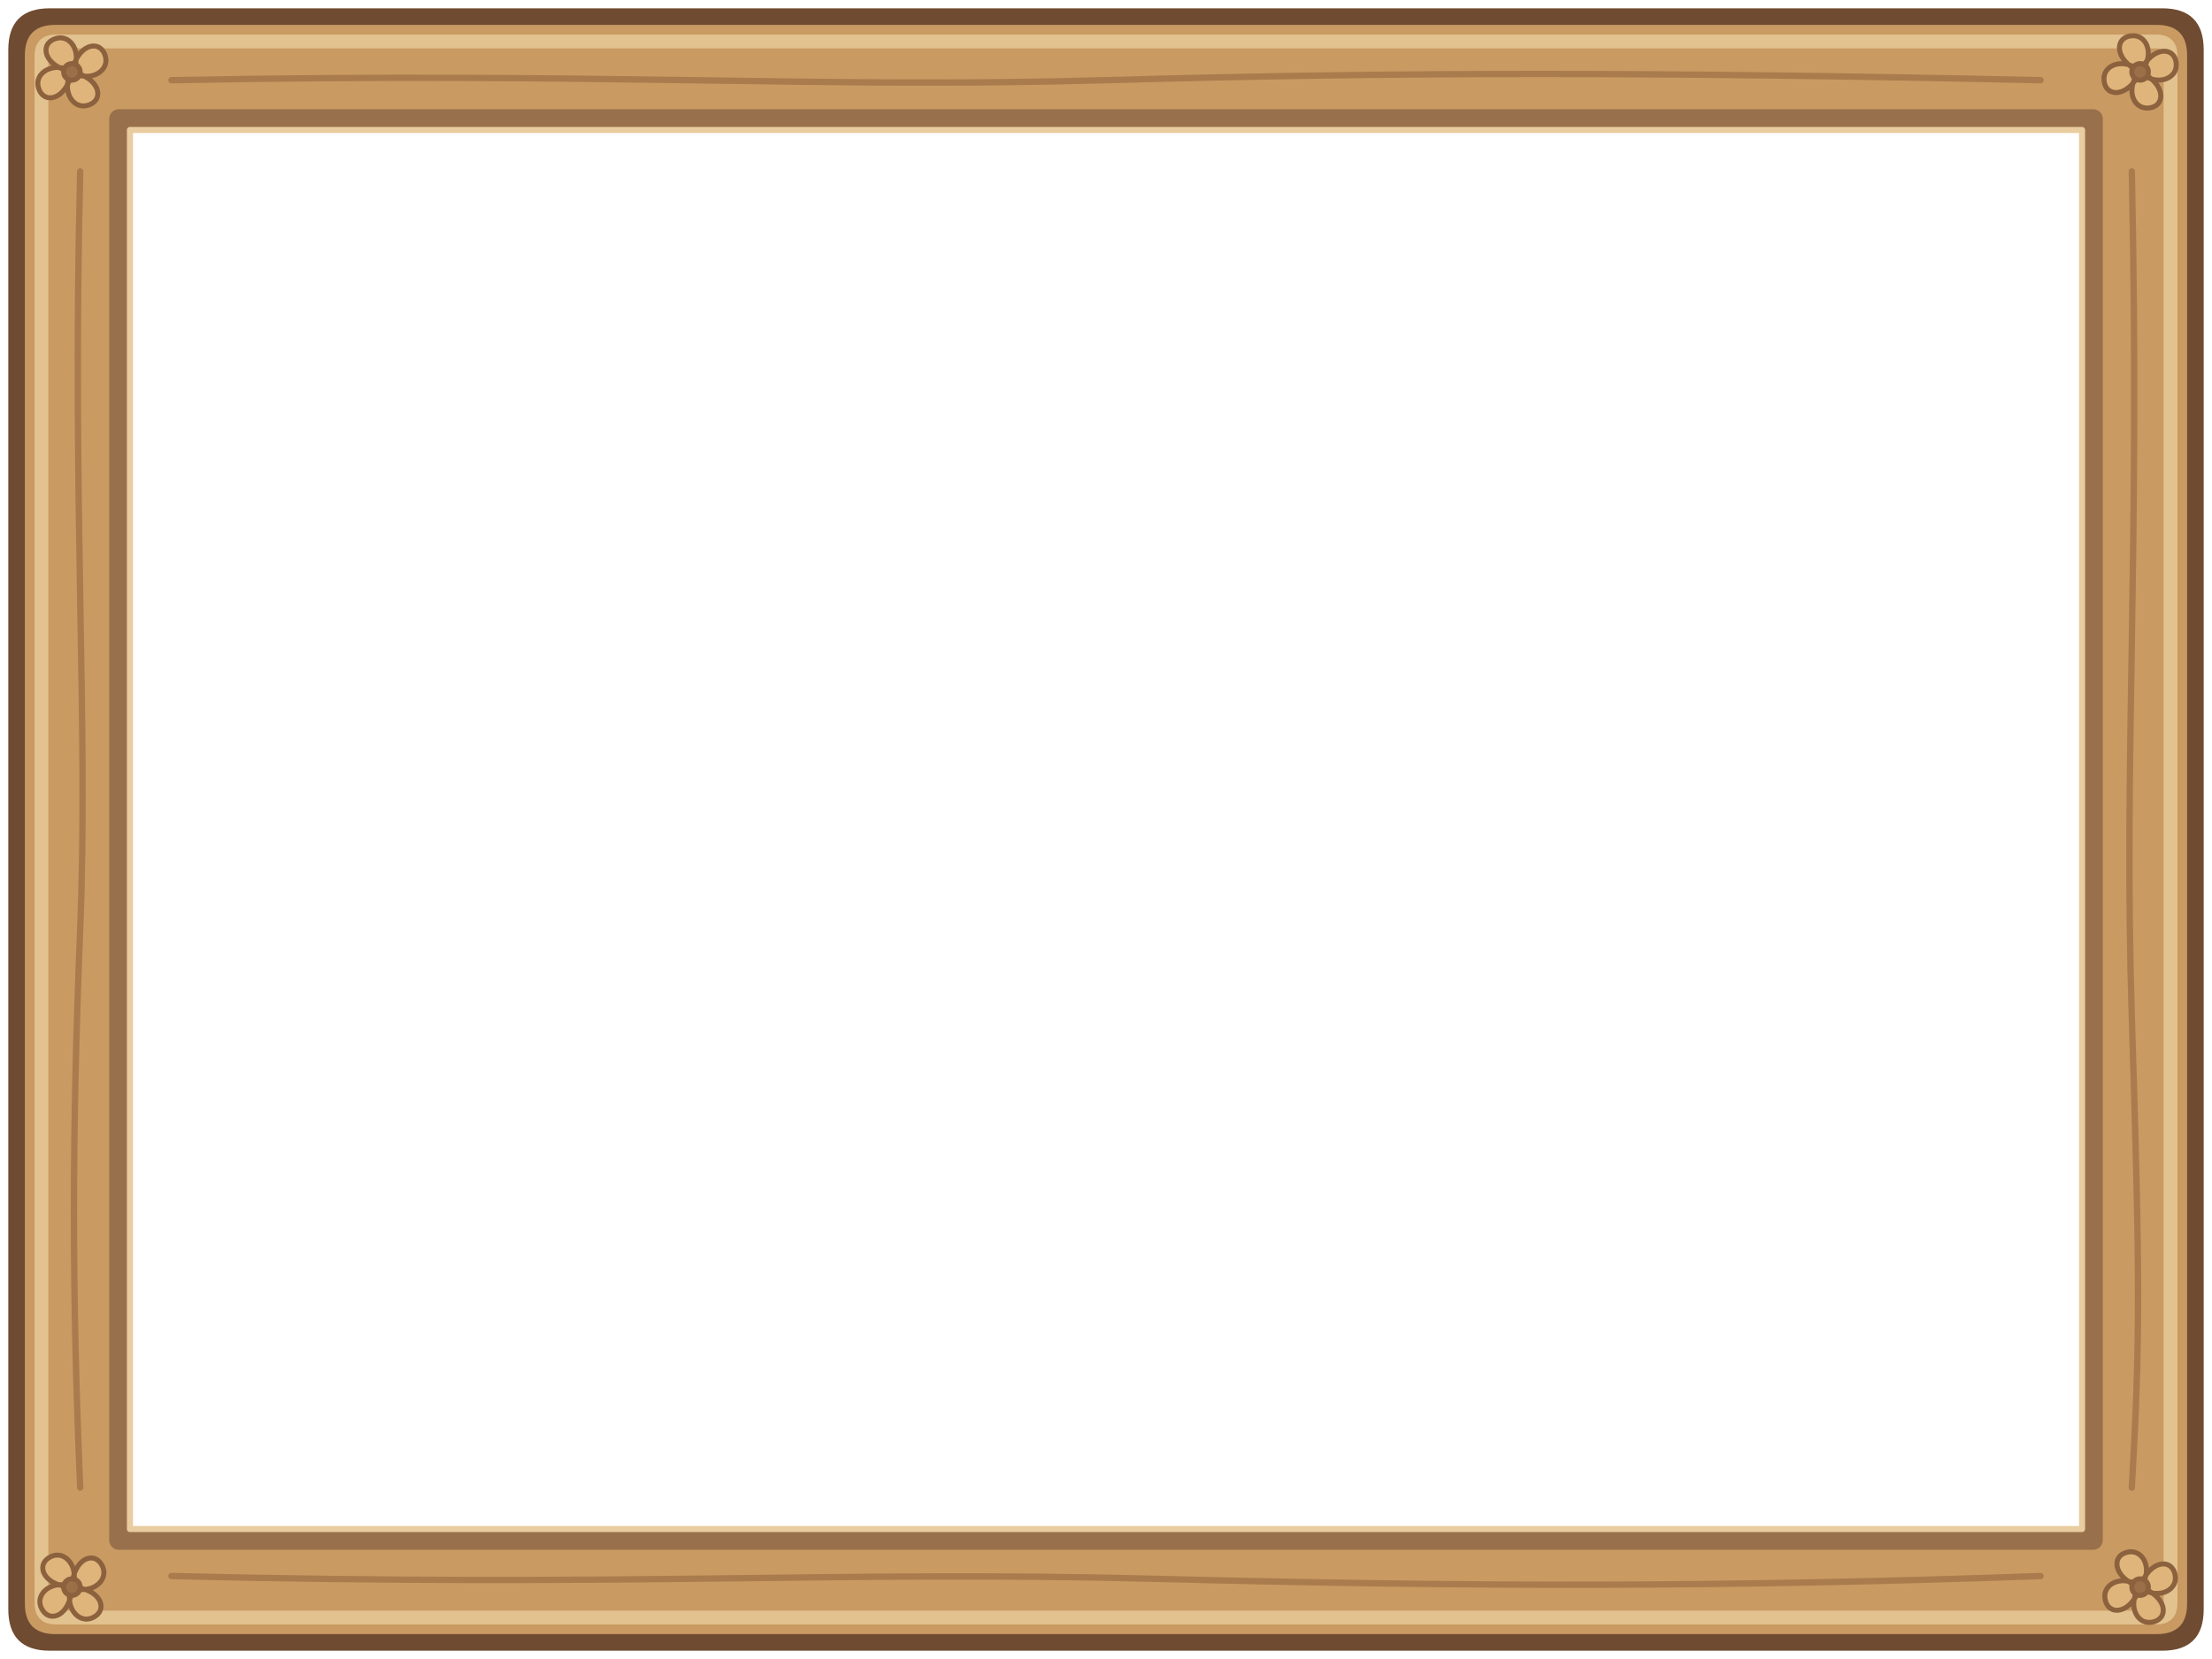
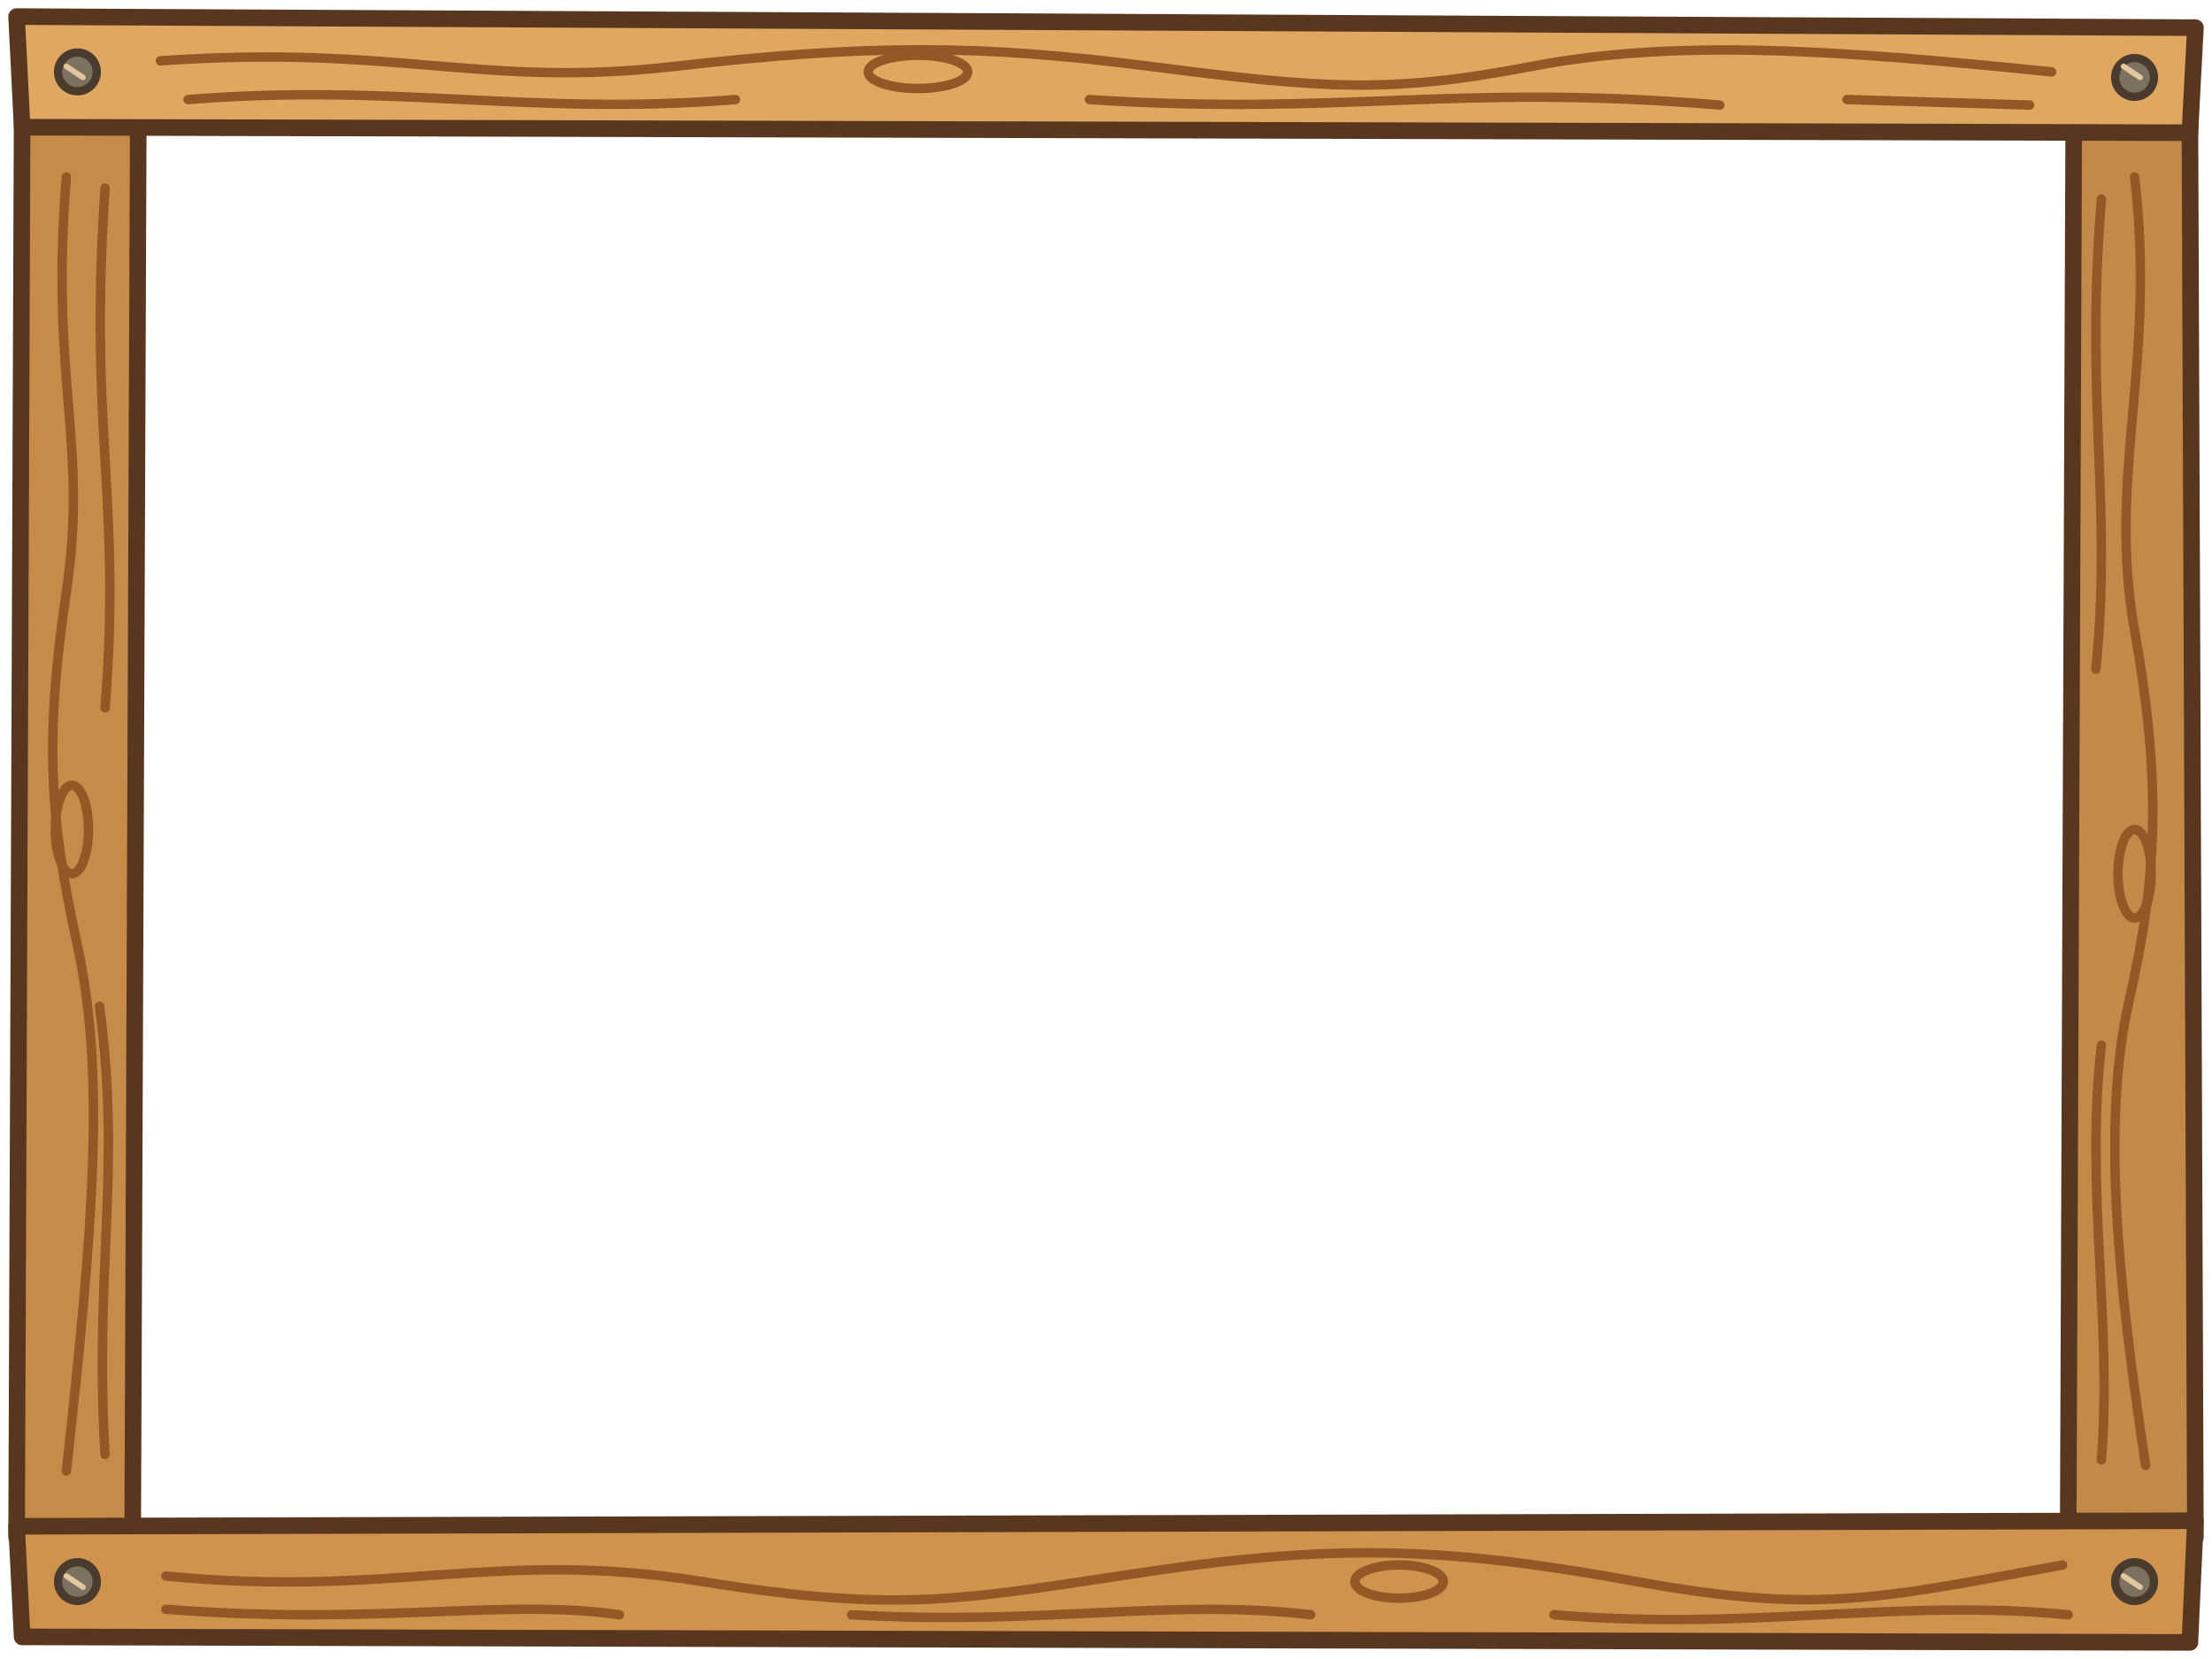
- <svg xmlns="http://www.w3.org/2000/svg" width="400" height="300" viewBox="0 0 400 300">
-   <path fill="#6f4b31" fill-rule="evenodd" d="M9 1.5H391Q398.5 1.5 398.5 9V291Q398.5 298.5 391 298.5H9Q1.5 298.5 1.5 291V9Q1.5 1.5 9 1.5ZM24 24V276H376V24Z" />
-   <path fill="#c99a62" fill-rule="evenodd" d="M10 4.5H390Q395.5 4.5 395.5 10V290Q395.5 295.5 390 295.5H10Q4.5 295.5 4.5 290V10Q4.5 4.5 10 4.5ZM24 24V276H376V24Z" />
-   <g fill="none" stroke-linecap="round" stroke-linejoin="round">
-     <path stroke="#e2c28e" stroke-width="2.5" d="M10 7.5H390Q392.5 7.5 392.5 10V290Q392.5 292.5 390 292.5H10Q7.5 292.5 7.5 290V10Q7.5 7.5 10 7.5Z" />
-     <path stroke="#98704b" stroke-width="3.5" d="M21.5 21.5H378.5V278.5H21.5Z" />
-     <path stroke="#e9cda0" stroke-width="1.1" d="M23.5 23.5H376.5V276.5H23.5Z" />
-     <g stroke="#aa7c4d" stroke-width="1.15">
-       <path d="M31 14.5C109 13 147 16 200 14.5S300 13 369 14.5" />
-       <path d="M31 285C115 287 151 284 209 285.5S313 287 369 285" />
-       <path d="M14.5 31C13 91 16 131 14.5 168S13 234 14.5 269" />
-       <path d="M385.5 31C387 101 384 137 385.5 184S387 243 385.5 269" />
-     </g>
+ <svg xmlns="http://www.w3.org/2000/svg" viewBox="0 0 400 300">
+   <g stroke="#59371f" stroke-width="3" stroke-linejoin="round">
+     <path fill="#c68b49" d="M4 22 25 23 24 276 3 278Z" />
+     <path fill="#c18a49" d="M375 22 396 21 397 278 374 276Z" />
+     <path fill="#dfa760" d="M3 3 397 5 396 24 4 23Z" />
+     <path fill="#cf934d" d="M3 276 397 275 396 297 4 296Z" />
  </g>
-   <defs>
-     <g id="rosette" fill="#dfb57b" stroke="#8b613e" stroke-width="0.9">
-       <path d="M0 0C-5-1-6-5-3-6C0-7 2-3 0 0C1-5 5-6 6-3C7 0 3 2 0 0C5 1 6 5 3 6C0 7-2 3 0 0C-1 5-5 6-6 3C-7 0-3-2 0 0Z" />
-       <circle r="1.5" fill="#9b7048" />
-     </g>
-   </defs>
-   <use href="#rosette" x="13" y="13" />
-   <use href="#rosette" x="387" y="13" transform="rotate(13 387 13)" />
-   <use href="#rosette" x="13" y="287" transform="rotate(-9 13 287)" />
-   <use href="#rosette" x="387" y="287" transform="rotate(7 387 287)" />
+   <g fill="none" stroke="#925826" stroke-width="1.7" stroke-linecap="round">
+     <path d="M29 11C72 8 87 16 122 12S177 8 208 12 251 17 277 12 332 9 371 13" />
+     <path d="M34 18C72 15 96 21 133 18M197 18C243 21 263 15 311 19M334 18 367 19" />
+     <path d="M30 285C71 289 90 280 127 286S175 289 209 284 263 280 296 286 340 289 373 283" />
+     <path d="M30 291C68 294 91 289 112 292M154 292C189 294 211 289 237 292M281 292C317 295 343 289 374 292" />
+     <path d="M12 32C9 69 16 80 12 107S9 148 14 171 17 221 12 266" />
+     <path d="M19 34C16 78 22 90 19 128M18 182C22 212 17 230 19 263" />
+     <path d="M386 32C390 66 381 86 386 114S390 159 385 181 383 232 388 265" />
+     <path d="M380 36C377 73 382 91 379 121M380 189C377 215 382 239 380 264" />
+     <ellipse cx="166" cy="13" rx="9" ry="3" />
+     <ellipse cx="253" cy="286" rx="8" ry="3" />
+     <ellipse cx="13" cy="150" rx="3" ry="8" />
+     <ellipse cx="386" cy="158" rx="3" ry="8" />
+   </g>
+   <g fill="#7d7162" stroke="#493b2e" stroke-width="1.5">
+     <circle cx="14" cy="13" r="3.5" />
+     <circle cx="386" cy="14" r="3.5" />
+     <circle cx="14" cy="286" r="3.5" />
+     <circle cx="386" cy="286" r="3.5" />
+   </g>
+   <g stroke="#e2c69c" stroke-width="1" stroke-linecap="round">
+     <path d="m12 12 3 2m369-2 3 2m-375 271 3 2m369-2 3 2" />
+   </g>
</svg>
